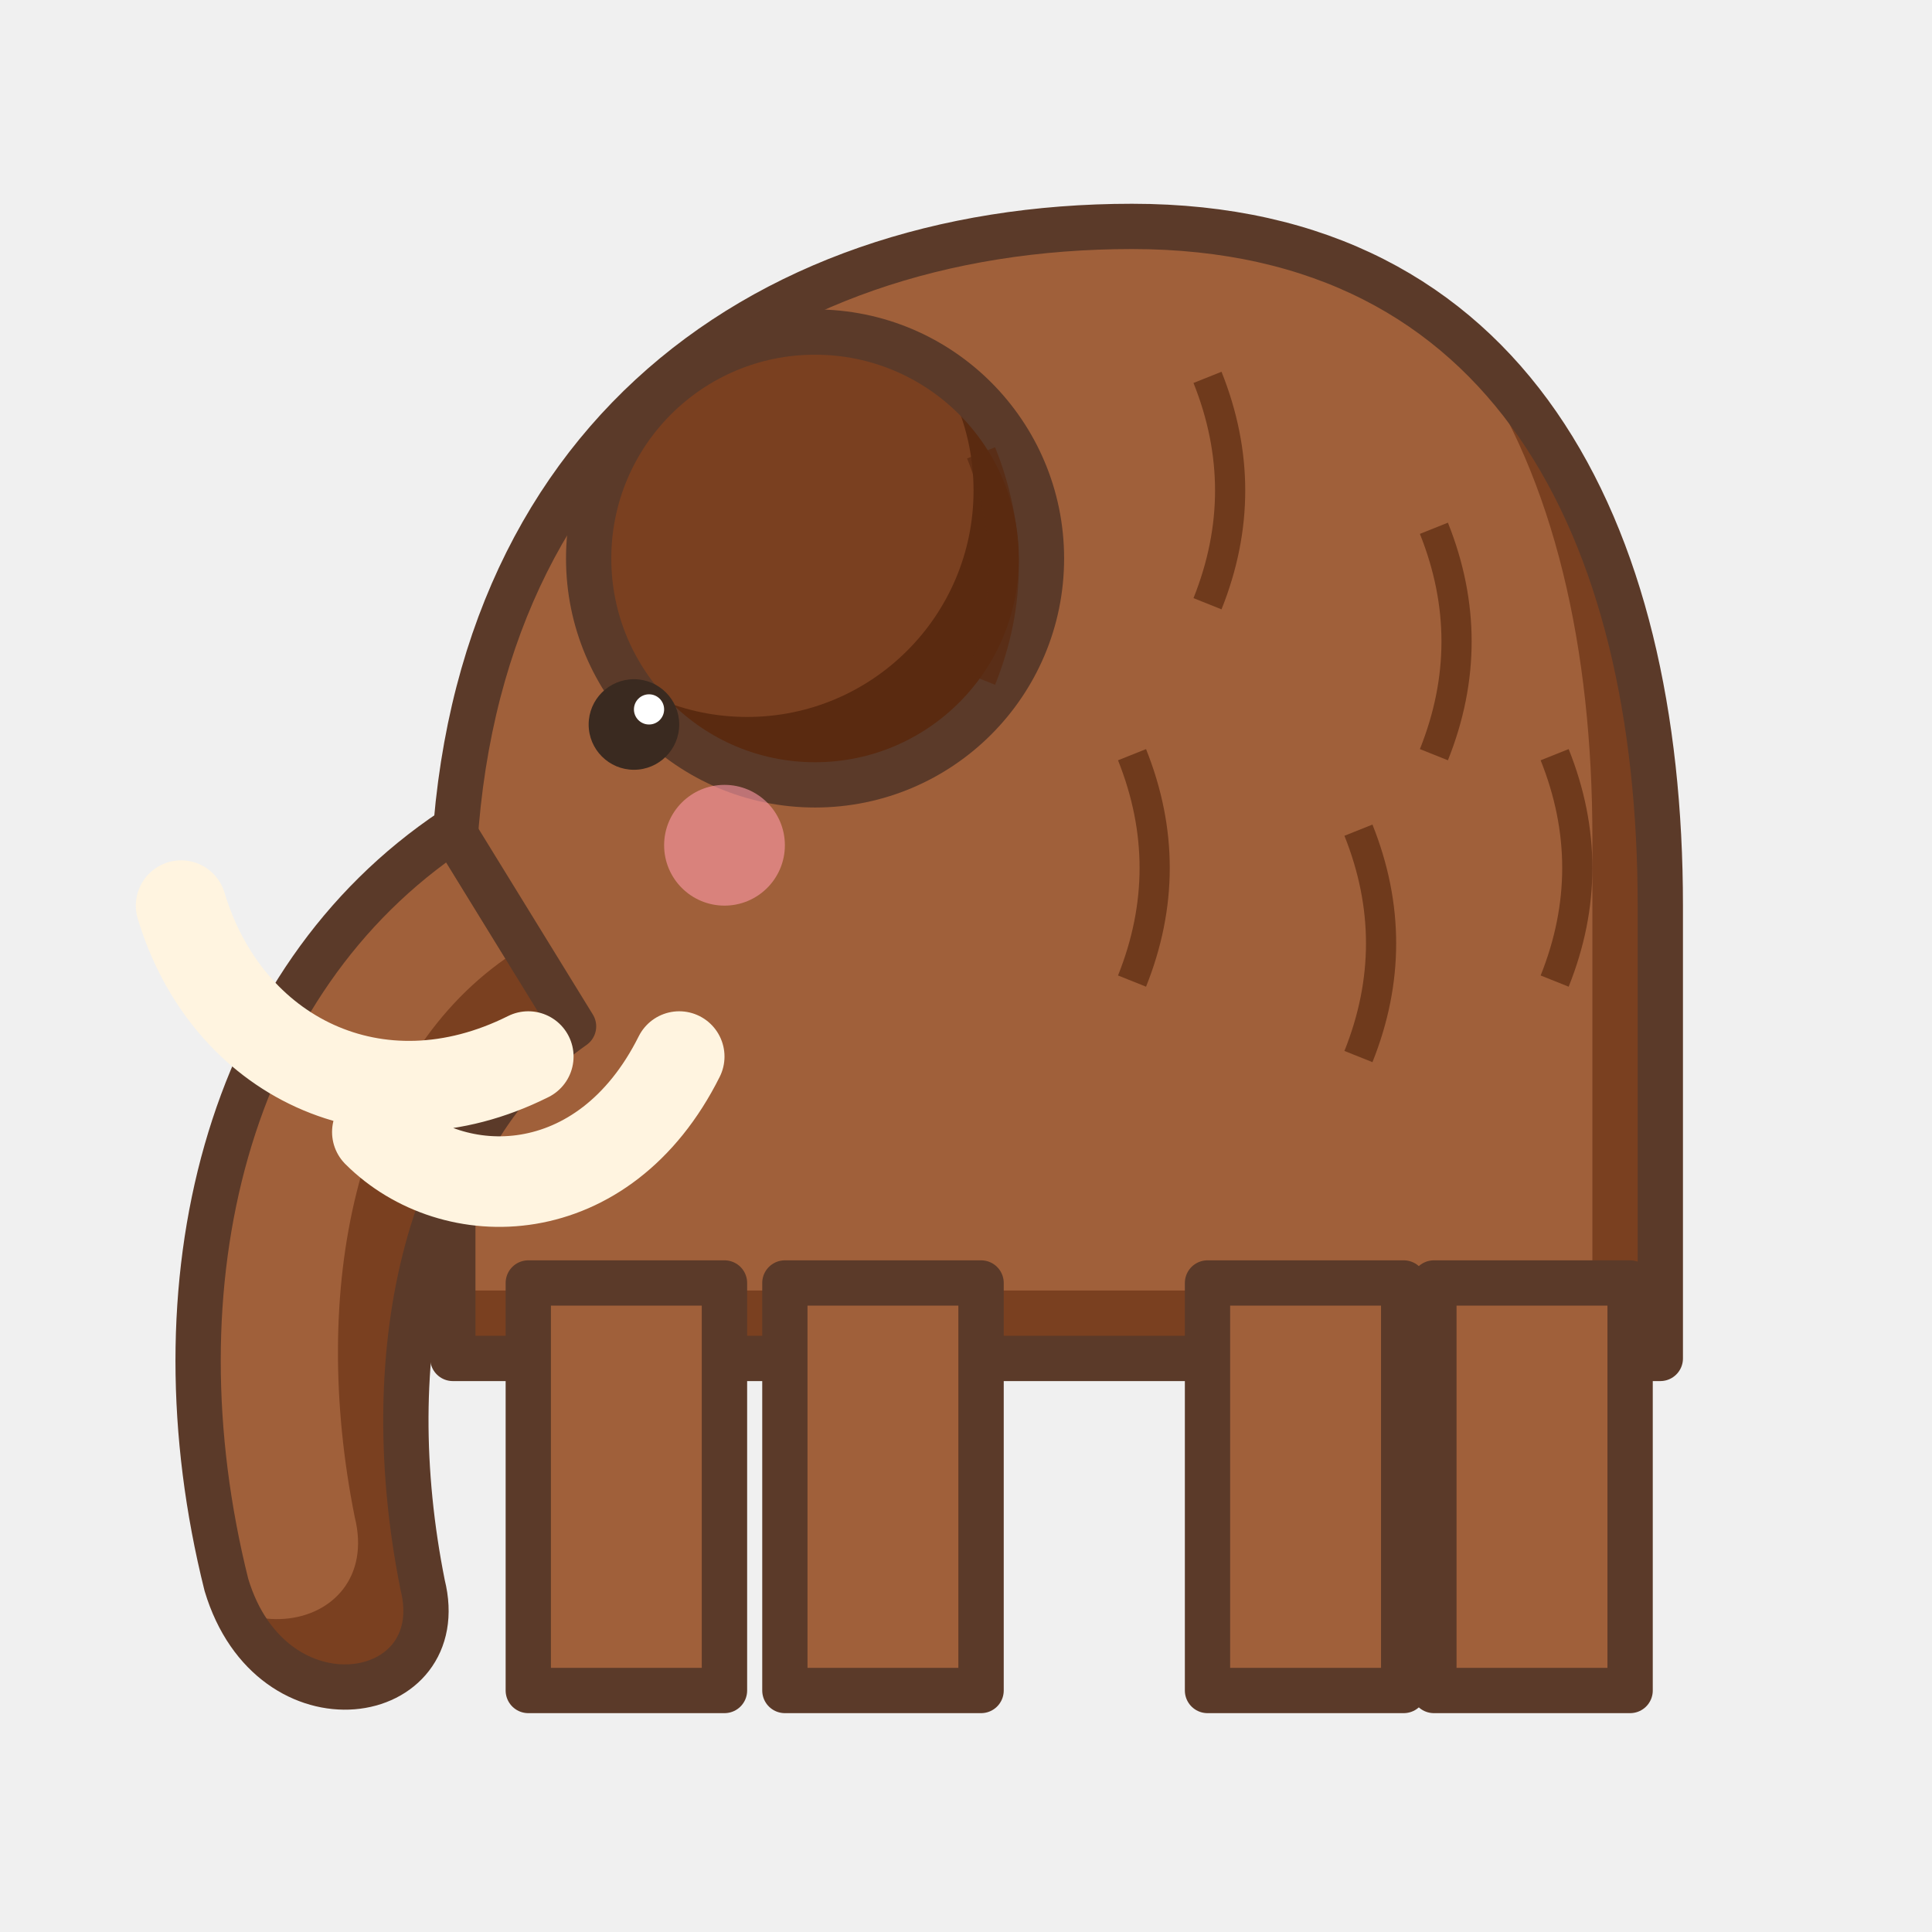
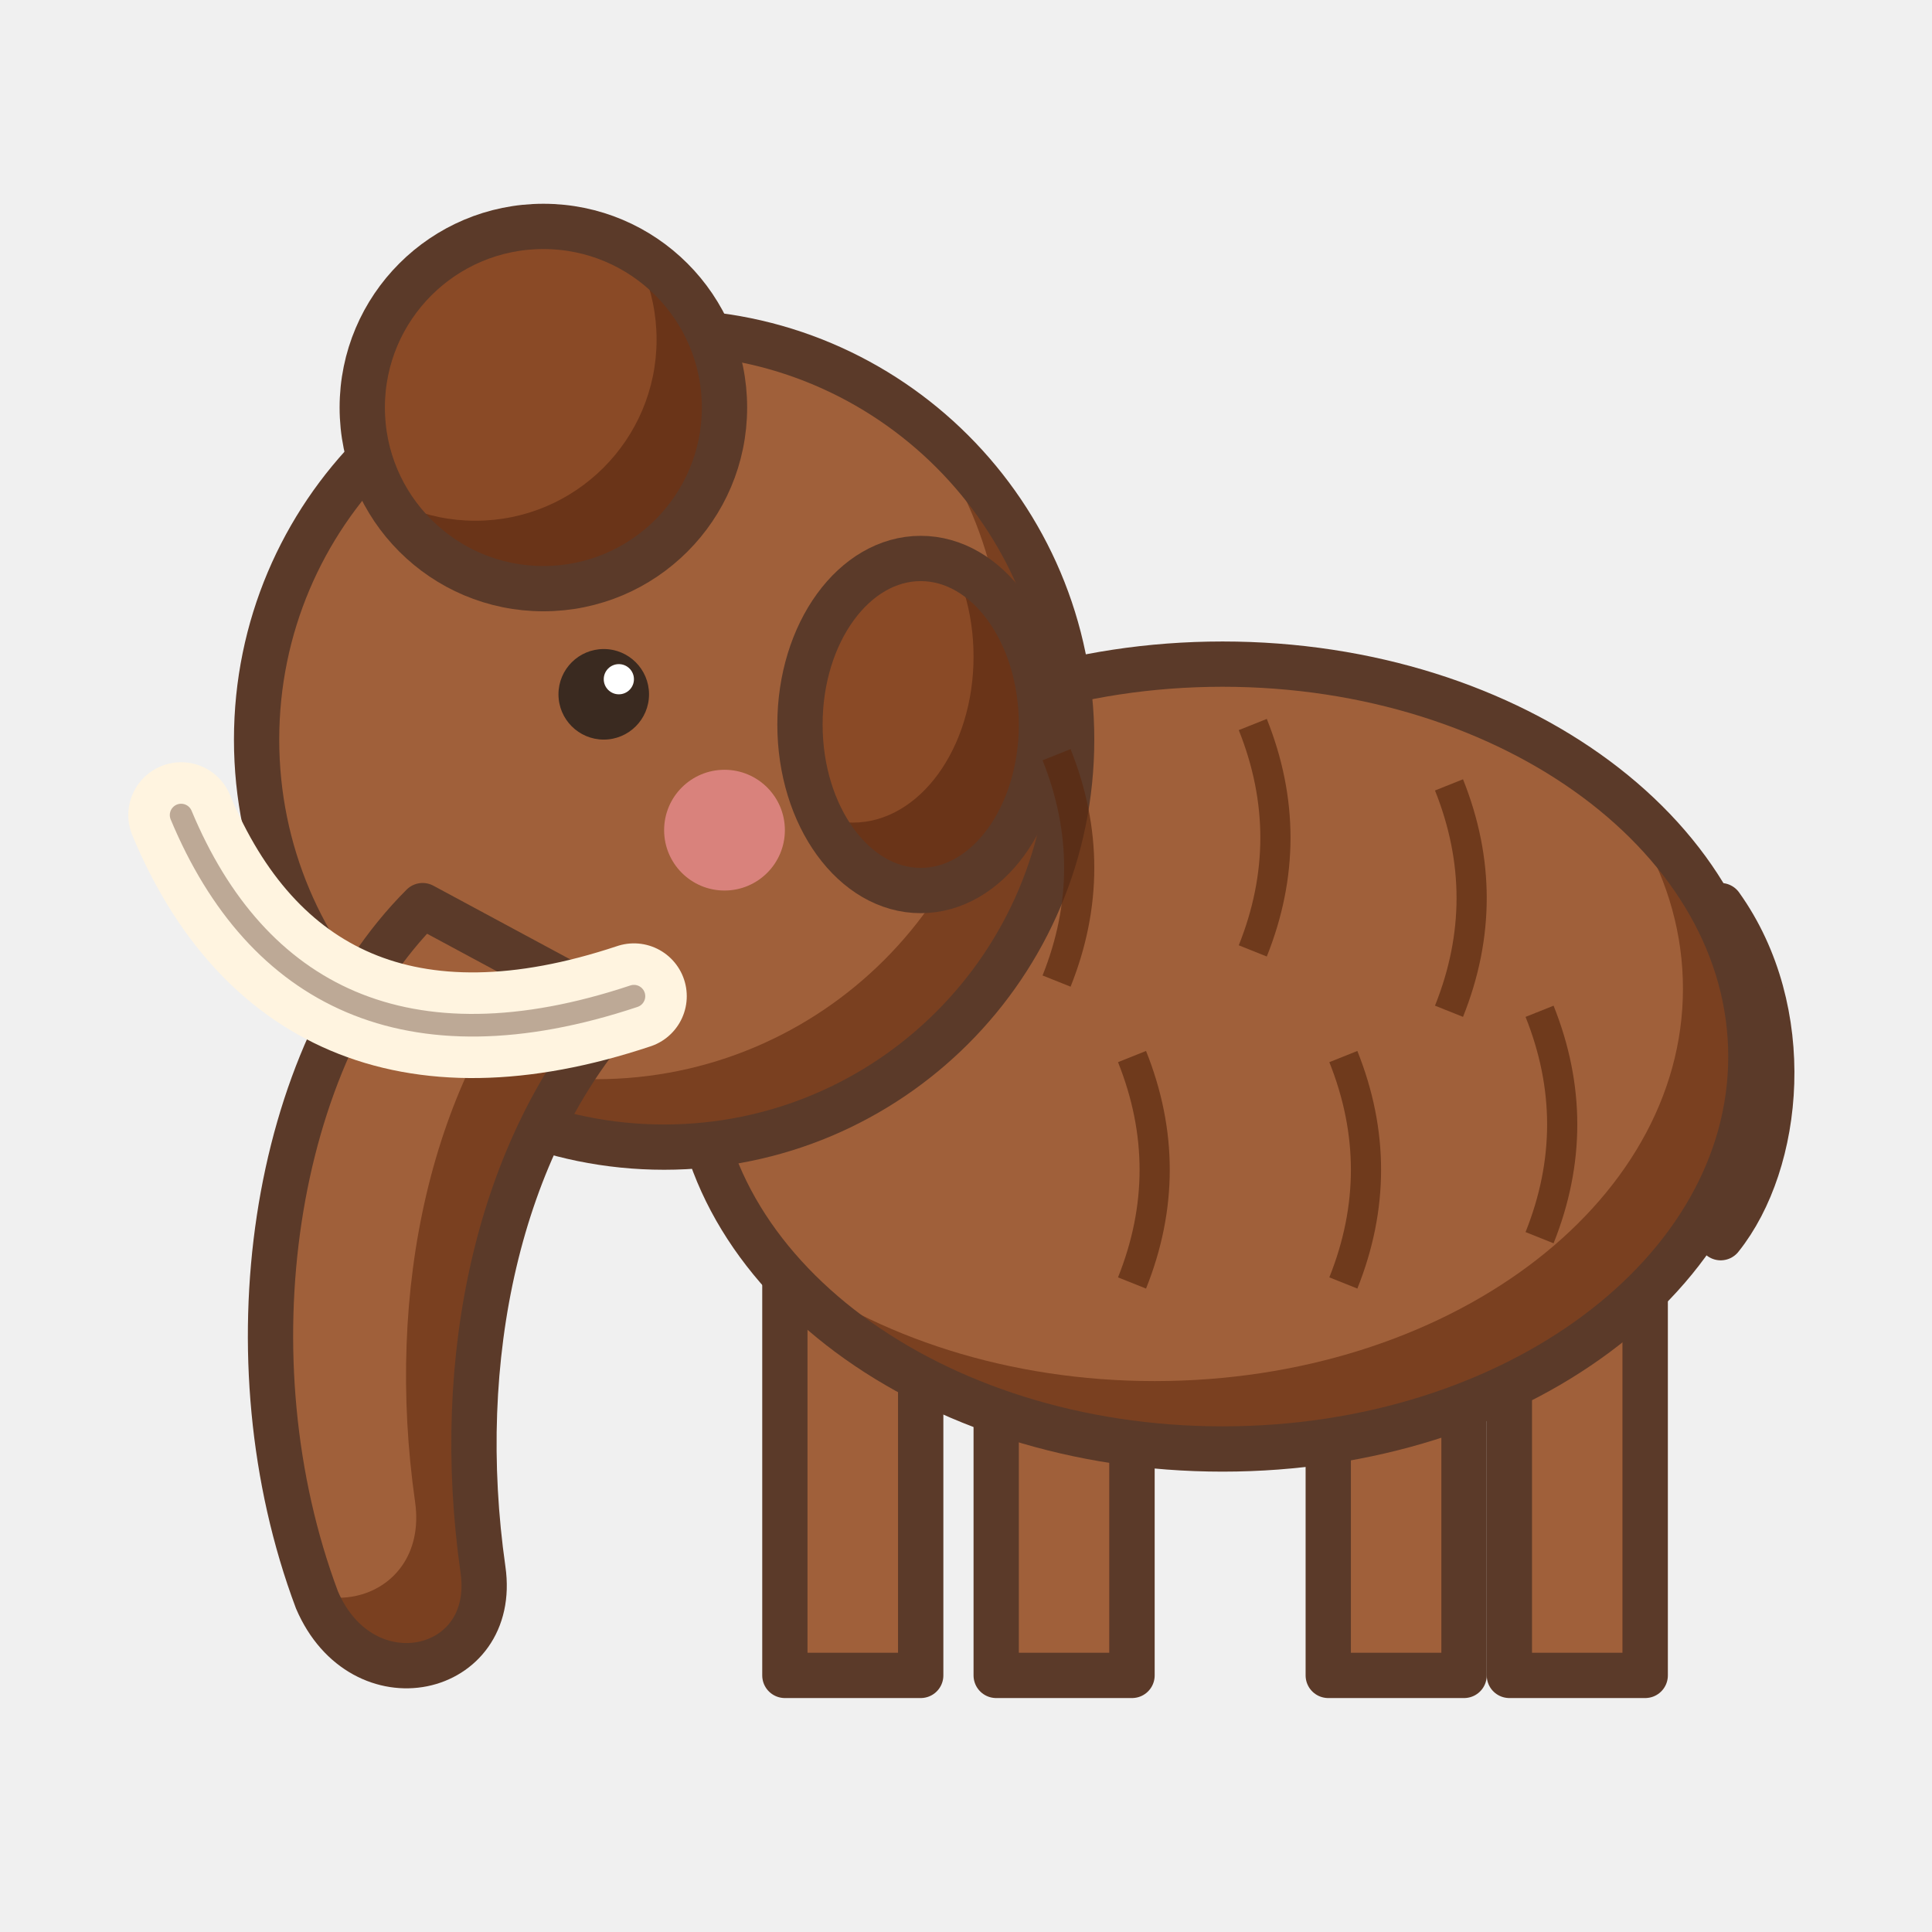
<svg xmlns="http://www.w3.org/2000/svg" viewBox="0 0 256 256">
  <g stroke="#5b3a29" stroke-width="6" stroke-linejoin="round" stroke-linecap="round">
+     <path d="M228 120c10 14 8 34 0 44" fill="none" stroke-width="6" />
    <defs>
-       <path id="s137" d="M60 120c0-60 40-90 90-90s70 40 70 90v60h-160z" />
-       <clipPath id="cs137">
-         <use href="#s137" />
+       <path id="s32" d="M104 160v62h18v-62z" />
+       <clipPath id="cs32">
+         <use href="#s32" />
      </clipPath>
    </defs>
-     <use href="#s137" fill="#7a4020" stroke="none" />
-     <g clip-path="url(#cs137)">
-       <use href="#s137" fill="#a0603a" stroke="none" transform="translate(-9 -9)" />
+     <use href="#s32" fill="#7a4020" stroke="none" />
+     <g clip-path="url(#cs32)">
+       <use href="#s32" fill="#a0603a" stroke="none" transform="translate(-3 0)" />
    </g>
-     <use href="#s137" fill="none" />
+     <use href="#s32" fill="none" />
    <defs>
-       <path id="s138" d="M70 170v54h26v-54z" />
-       <clipPath id="cs138">
-         <use href="#s138" />
+       <path id="s33" d="M132 160v62h18v-62z" />
+       <clipPath id="cs33">
+         <use href="#s33" />
      </clipPath>
    </defs>
-     <use href="#s138" fill="#7a4020" stroke="none" />
-     <g clip-path="url(#cs138)">
-       <use href="#s138" fill="#a0603a" stroke="none" transform="translate(-3 0)" />
+     <use href="#s33" fill="#7a4020" stroke="none" />
+     <g clip-path="url(#cs33)">
+       <use href="#s33" fill="#a0603a" stroke="none" transform="translate(-3 0)" />
    </g>
-     <use href="#s138" fill="none" />
+     <use href="#s33" fill="none" />
    <defs>
-       <path id="s139" d="M104 170v54h26v-54z" />
-       <clipPath id="cs139">
-         <use href="#s139" />
+       <path id="s34" d="M176 160v62h18v-62z" />
+       <clipPath id="cs34">
+         <use href="#s34" />
      </clipPath>
    </defs>
-     <use href="#s139" fill="#7a4020" stroke="none" />
-     <g clip-path="url(#cs139)">
-       <use href="#s139" fill="#a0603a" stroke="none" transform="translate(-3 0)" />
+     <use href="#s34" fill="#7a4020" stroke="none" />
+     <g clip-path="url(#cs34)">
+       <use href="#s34" fill="#a0603a" stroke="none" transform="translate(-3 0)" />
    </g>
-     <use href="#s139" fill="none" />
+     <use href="#s34" fill="none" />
    <defs>
-       <path id="s140" d="M160 170v54h26v-54z" />
-       <clipPath id="cs140">
-         <use href="#s140" />
+       <path id="s35" d="M200 160v62h18v-62z" />
+       <clipPath id="cs35">
+         <use href="#s35" />
      </clipPath>
    </defs>
-     <use href="#s140" fill="#7a4020" stroke="none" />
-     <g clip-path="url(#cs140)">
-       <use href="#s140" fill="#a0603a" stroke="none" transform="translate(-3 0)" />
+     <use href="#s35" fill="#7a4020" stroke="none" />
+     <g clip-path="url(#cs35)">
+       <use href="#s35" fill="#a0603a" stroke="none" transform="translate(-3 0)" />
    </g>
-     <use href="#s140" fill="none" />
+     <use href="#s35" fill="none" />
    <defs>
-       <path id="s141" d="M190 170v54h26v-54z" />
-       <clipPath id="cs141">
-         <use href="#s141" />
+       <ellipse id="s36" cx="162" cy="140" rx="70" ry="52" />
+       <clipPath id="cs36">
+         <use href="#s36" />
      </clipPath>
    </defs>
-     <use href="#s141" fill="#7a4020" stroke="none" />
-     <g clip-path="url(#cs141)">
-       <use href="#s141" fill="#a0603a" stroke="none" transform="translate(-3 0)" />
+     <use href="#s36" fill="#7a4020" stroke="none" />
+     <g clip-path="url(#cs36)">
+       <use href="#s36" fill="#a0603a" stroke="none" transform="translate(-9 -9)" />
    </g>
-     <use href="#s141" fill="none" />
+     <use href="#s36" fill="none" />
    <defs>
-       <path id="s142" d="M60 110c-30 20-40 60-30 100 6 20 30 16 26 0-6-30 0-60 20-74z" />
-       <clipPath id="cs142">
-         <use href="#s142" />
+       <circle id="s37" cx="88" cy="98" r="54" />
+       <clipPath id="cs37">
+         <use href="#s37" />
      </clipPath>
    </defs>
-     <use href="#s142" fill="#7a4020" stroke="none" />
-     <g clip-path="url(#cs142)">
-       <use href="#s142" fill="#a0603a" stroke="none" transform="translate(-9 -9)" />
+     <use href="#s37" fill="#7a4020" stroke="none" />
+     <g clip-path="url(#cs37)">
+       <use href="#s37" fill="#a0603a" stroke="none" transform="translate(-9 -9)" />
    </g>
-     <use href="#s142" fill="none" />
+     <use href="#s37" fill="none" />
    <defs>
-       <circle id="s143" cx="108" cy="74" r="30" />
-       <clipPath id="cs143">
-         <use href="#s143" />
+       <circle id="s38" cx="72" cy="54" r="24" />
+       <clipPath id="cs38">
+         <use href="#s38" />
      </clipPath>
    </defs>
-     <use href="#s143" fill="#5a2a10" stroke="none" />
-     <g clip-path="url(#cs143)">
-       <use href="#s143" fill="#7a4020" stroke="none" transform="translate(-9 -9)" />
+     <use href="#s38" fill="#6a3418" stroke="none" />
+     <g clip-path="url(#cs38)">
+       <use href="#s38" fill="#8a4a26" stroke="none" transform="translate(-9 -9)" />
    </g>
-     <use href="#s143" fill="none" />
-     <path d="M70 140c-20 10-40 0-46-20M90 140c-10 20-30 20-40 10" fill="none" stroke="#fff4e0" stroke-width="12" />
+     <use href="#s38" fill="none" />
+     <defs>
+       <path id="s39" d="M56 120c-20 20-26 60-14 92 6 14 24 10 22-4-4-28 2-56 18-74z" />
+       <clipPath id="cs39">
+         <use href="#s39" />
+       </clipPath>
+     </defs>
+     <use href="#s39" fill="#7a4020" stroke="none" />
+     <g clip-path="url(#cs39)">
+       <use href="#s39" fill="#a0603a" stroke="none" transform="translate(-9 -9)" />
+     </g>
+     <use href="#s39" fill="none" />
+     <path d="M84 132c-30 10-50 0-60-24" fill="none" stroke="#fff4e0" stroke-width="14" />
+     <path d="M84 132c-30 10-50 0-60-24" fill="none" stroke="#5b3a29" stroke-width="3" opacity=".4" />
+     <defs>
+       <ellipse id="s40" cx="122" cy="96" rx="16" ry="22" />
+       <clipPath id="cs40">
+         <use href="#s40" />
+       </clipPath>
+     </defs>
+     <use href="#s40" fill="#6a3418" stroke="none" />
+     <g clip-path="url(#cs40)">
+       <use href="#s40" fill="#8a4a26" stroke="none" transform="translate(-9 -9)" />
+     </g>
+     <use href="#s40" fill="none" />
  </g>
-   <circle cx="84" cy="96" r="6" fill="#3a2a20" />
-   <circle cx="86" cy="94" r="2" fill="#fff" />
-   <circle cx="96" cy="112" r="8" fill="#ff9aa8" opacity=".6" />
-   <path d="M130 60c4 10 4 20 0 30" stroke="#5a2a10" stroke-width="4" fill="none" opacity=".7" />
-   <path d="M160 50c4 10 4 20 0 30" stroke="#5a2a10" stroke-width="4" fill="none" opacity=".7" />
-   <path d="M190 70c4 10 4 20 0 30" stroke="#5a2a10" stroke-width="4" fill="none" opacity=".7" />
-   <path d="M150 100c4 10 4 20 0 30" stroke="#5a2a10" stroke-width="4" fill="none" opacity=".7" />
-   <path d="M180 110c4 10 4 20 0 30" stroke="#5a2a10" stroke-width="4" fill="none" opacity=".7" />
-   <path d="M206 100c4 10 4 20 0 30" stroke="#5a2a10" stroke-width="4" fill="none" opacity=".7" />
+   <circle cx="80" cy="92" r="6" fill="#3a2a20" />
+   <circle cx="82" cy="90" r="2" fill="#fff" />
+   <circle cx="96" cy="110" r="8" fill="#ff9aa8" opacity=".6" />
+   <path d="M140 100c4 10 4 20 0 30" stroke="#5a2a10" stroke-width="4" fill="none" opacity=".7" />
+   <path d="M166 96c4 10 4 20 0 30" stroke="#5a2a10" stroke-width="4" fill="none" opacity=".7" />
+   <path d="M192 104c4 10 4 20 0 30" stroke="#5a2a10" stroke-width="4" fill="none" opacity=".7" />
+   <path d="M150 140c4 10 4 20 0 30" stroke="#5a2a10" stroke-width="4" fill="none" opacity=".7" />
+   <path d="M178 140c4 10 4 20 0 30" stroke="#5a2a10" stroke-width="4" fill="none" opacity=".7" />
+   <path d="M204 134c4 10 4 20 0 30" stroke="#5a2a10" stroke-width="4" fill="none" opacity=".7" />
</svg>
